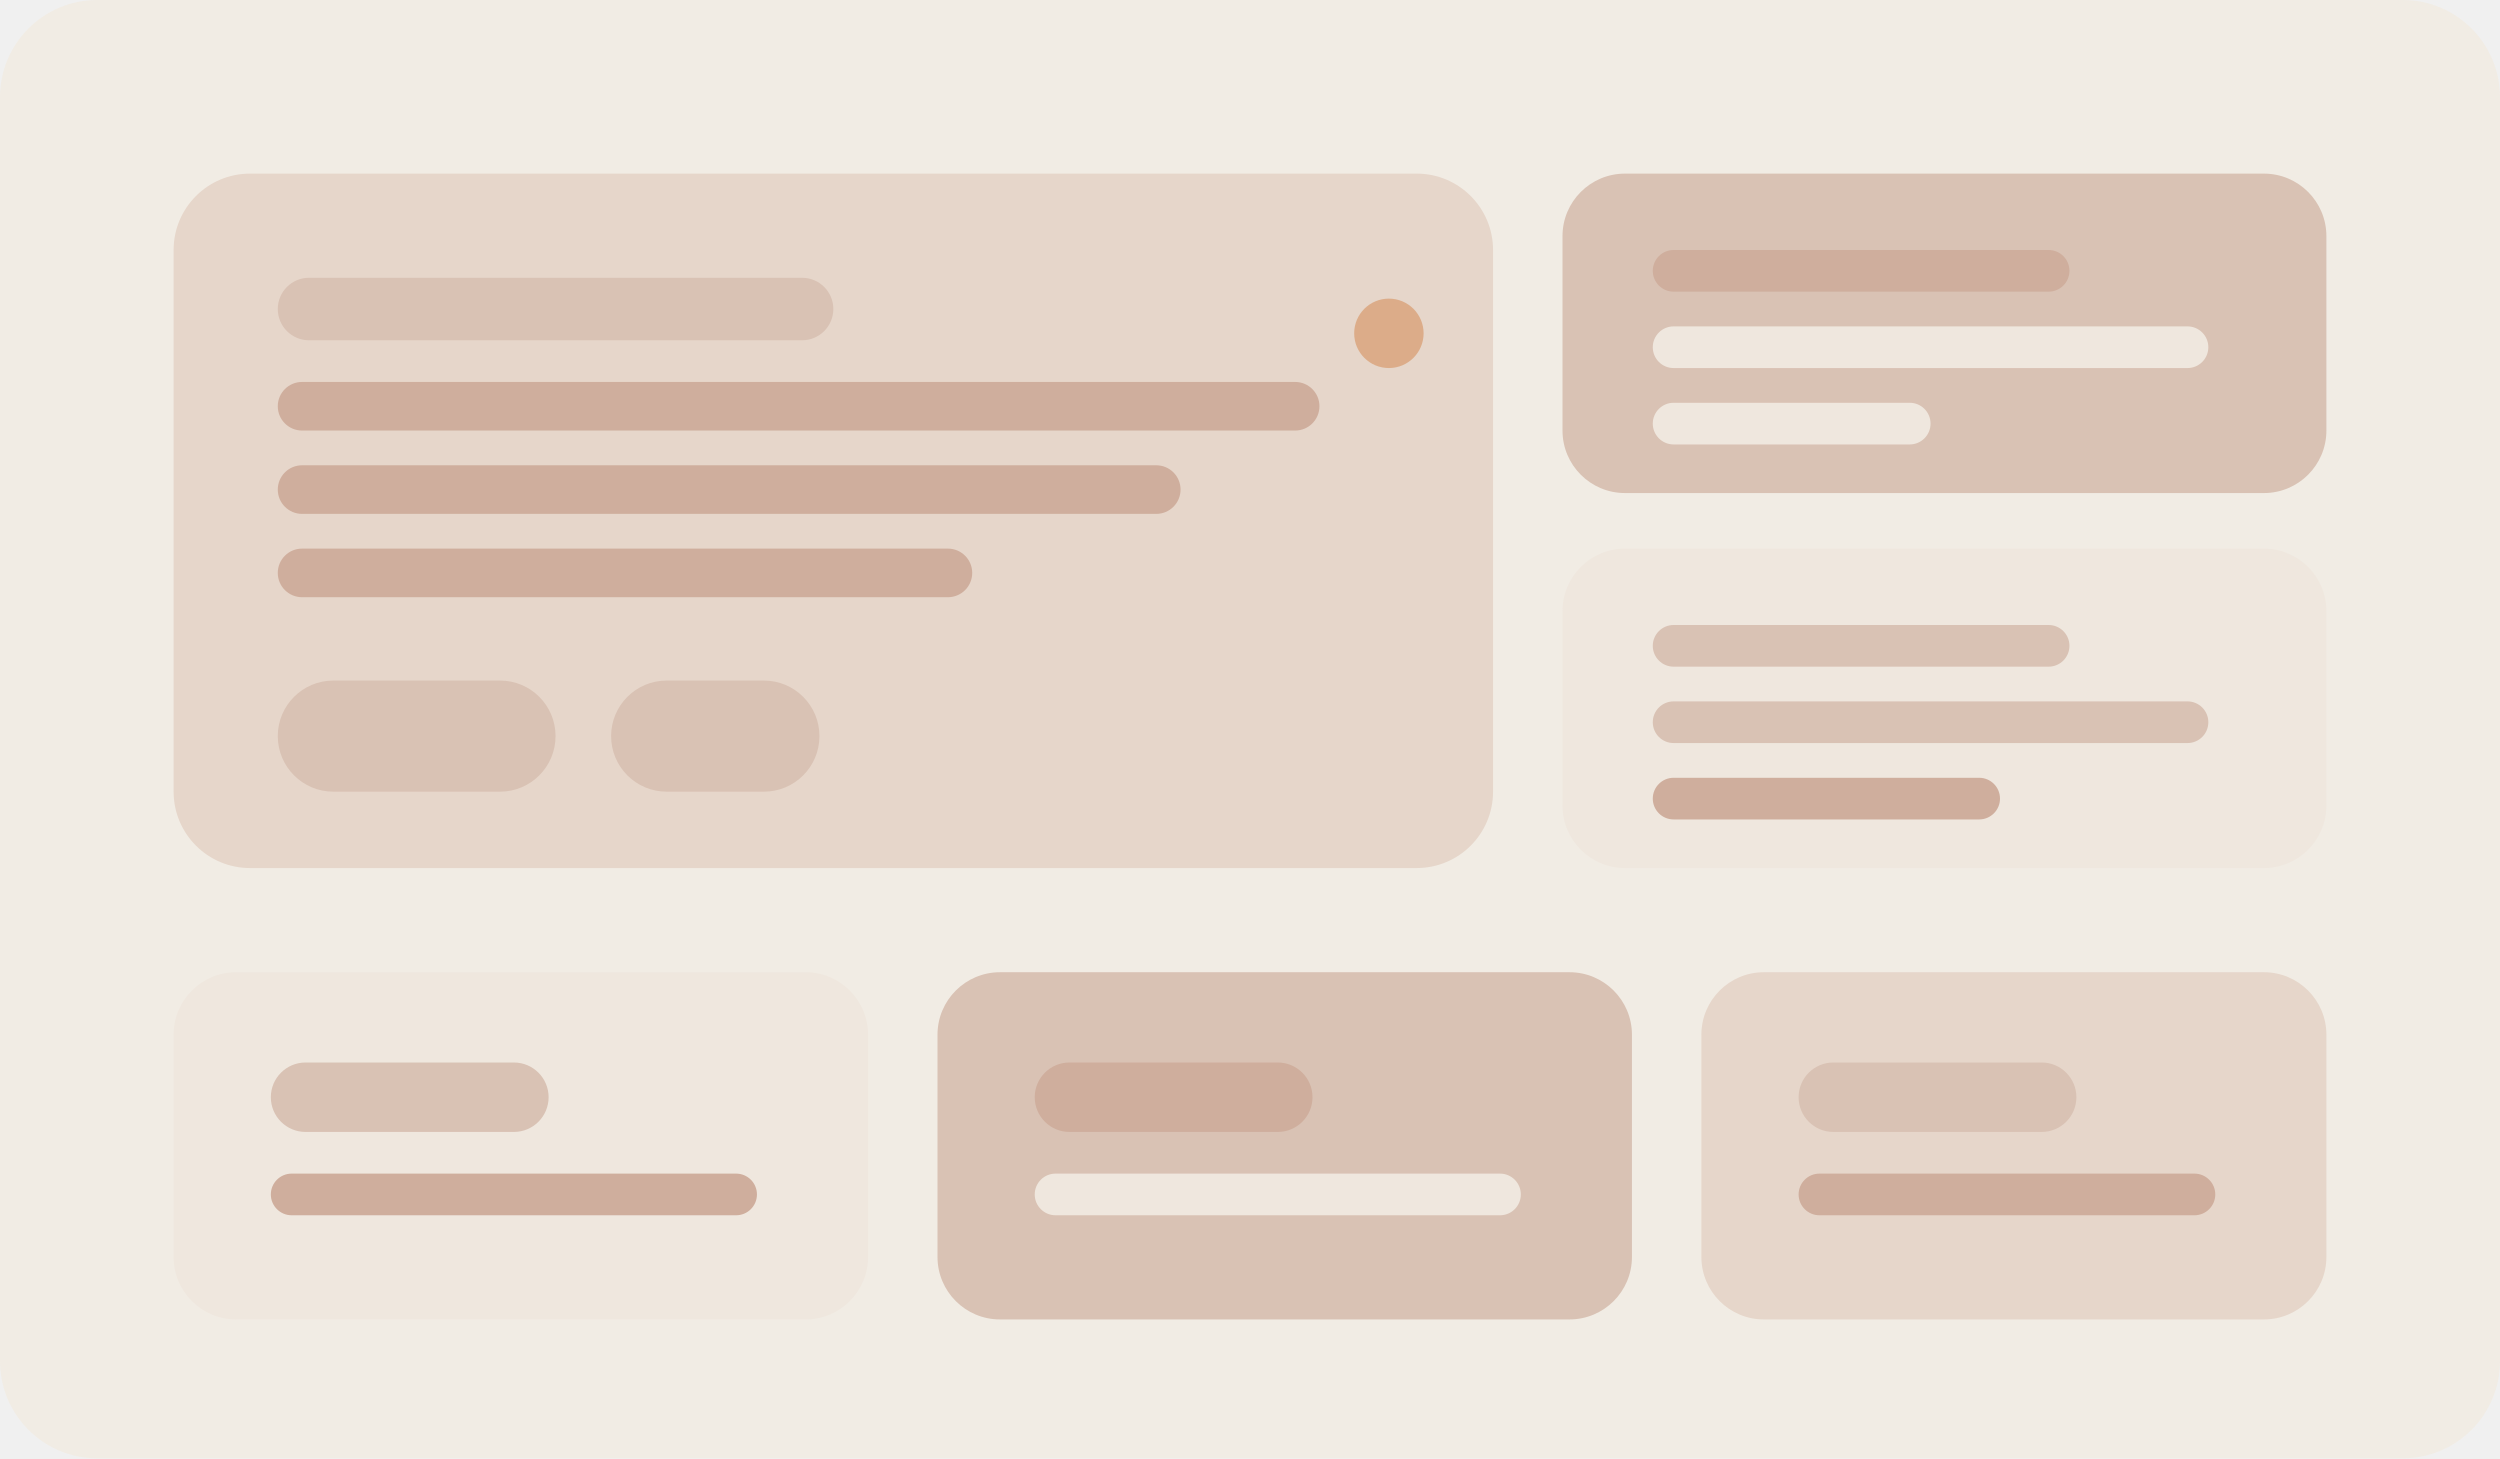
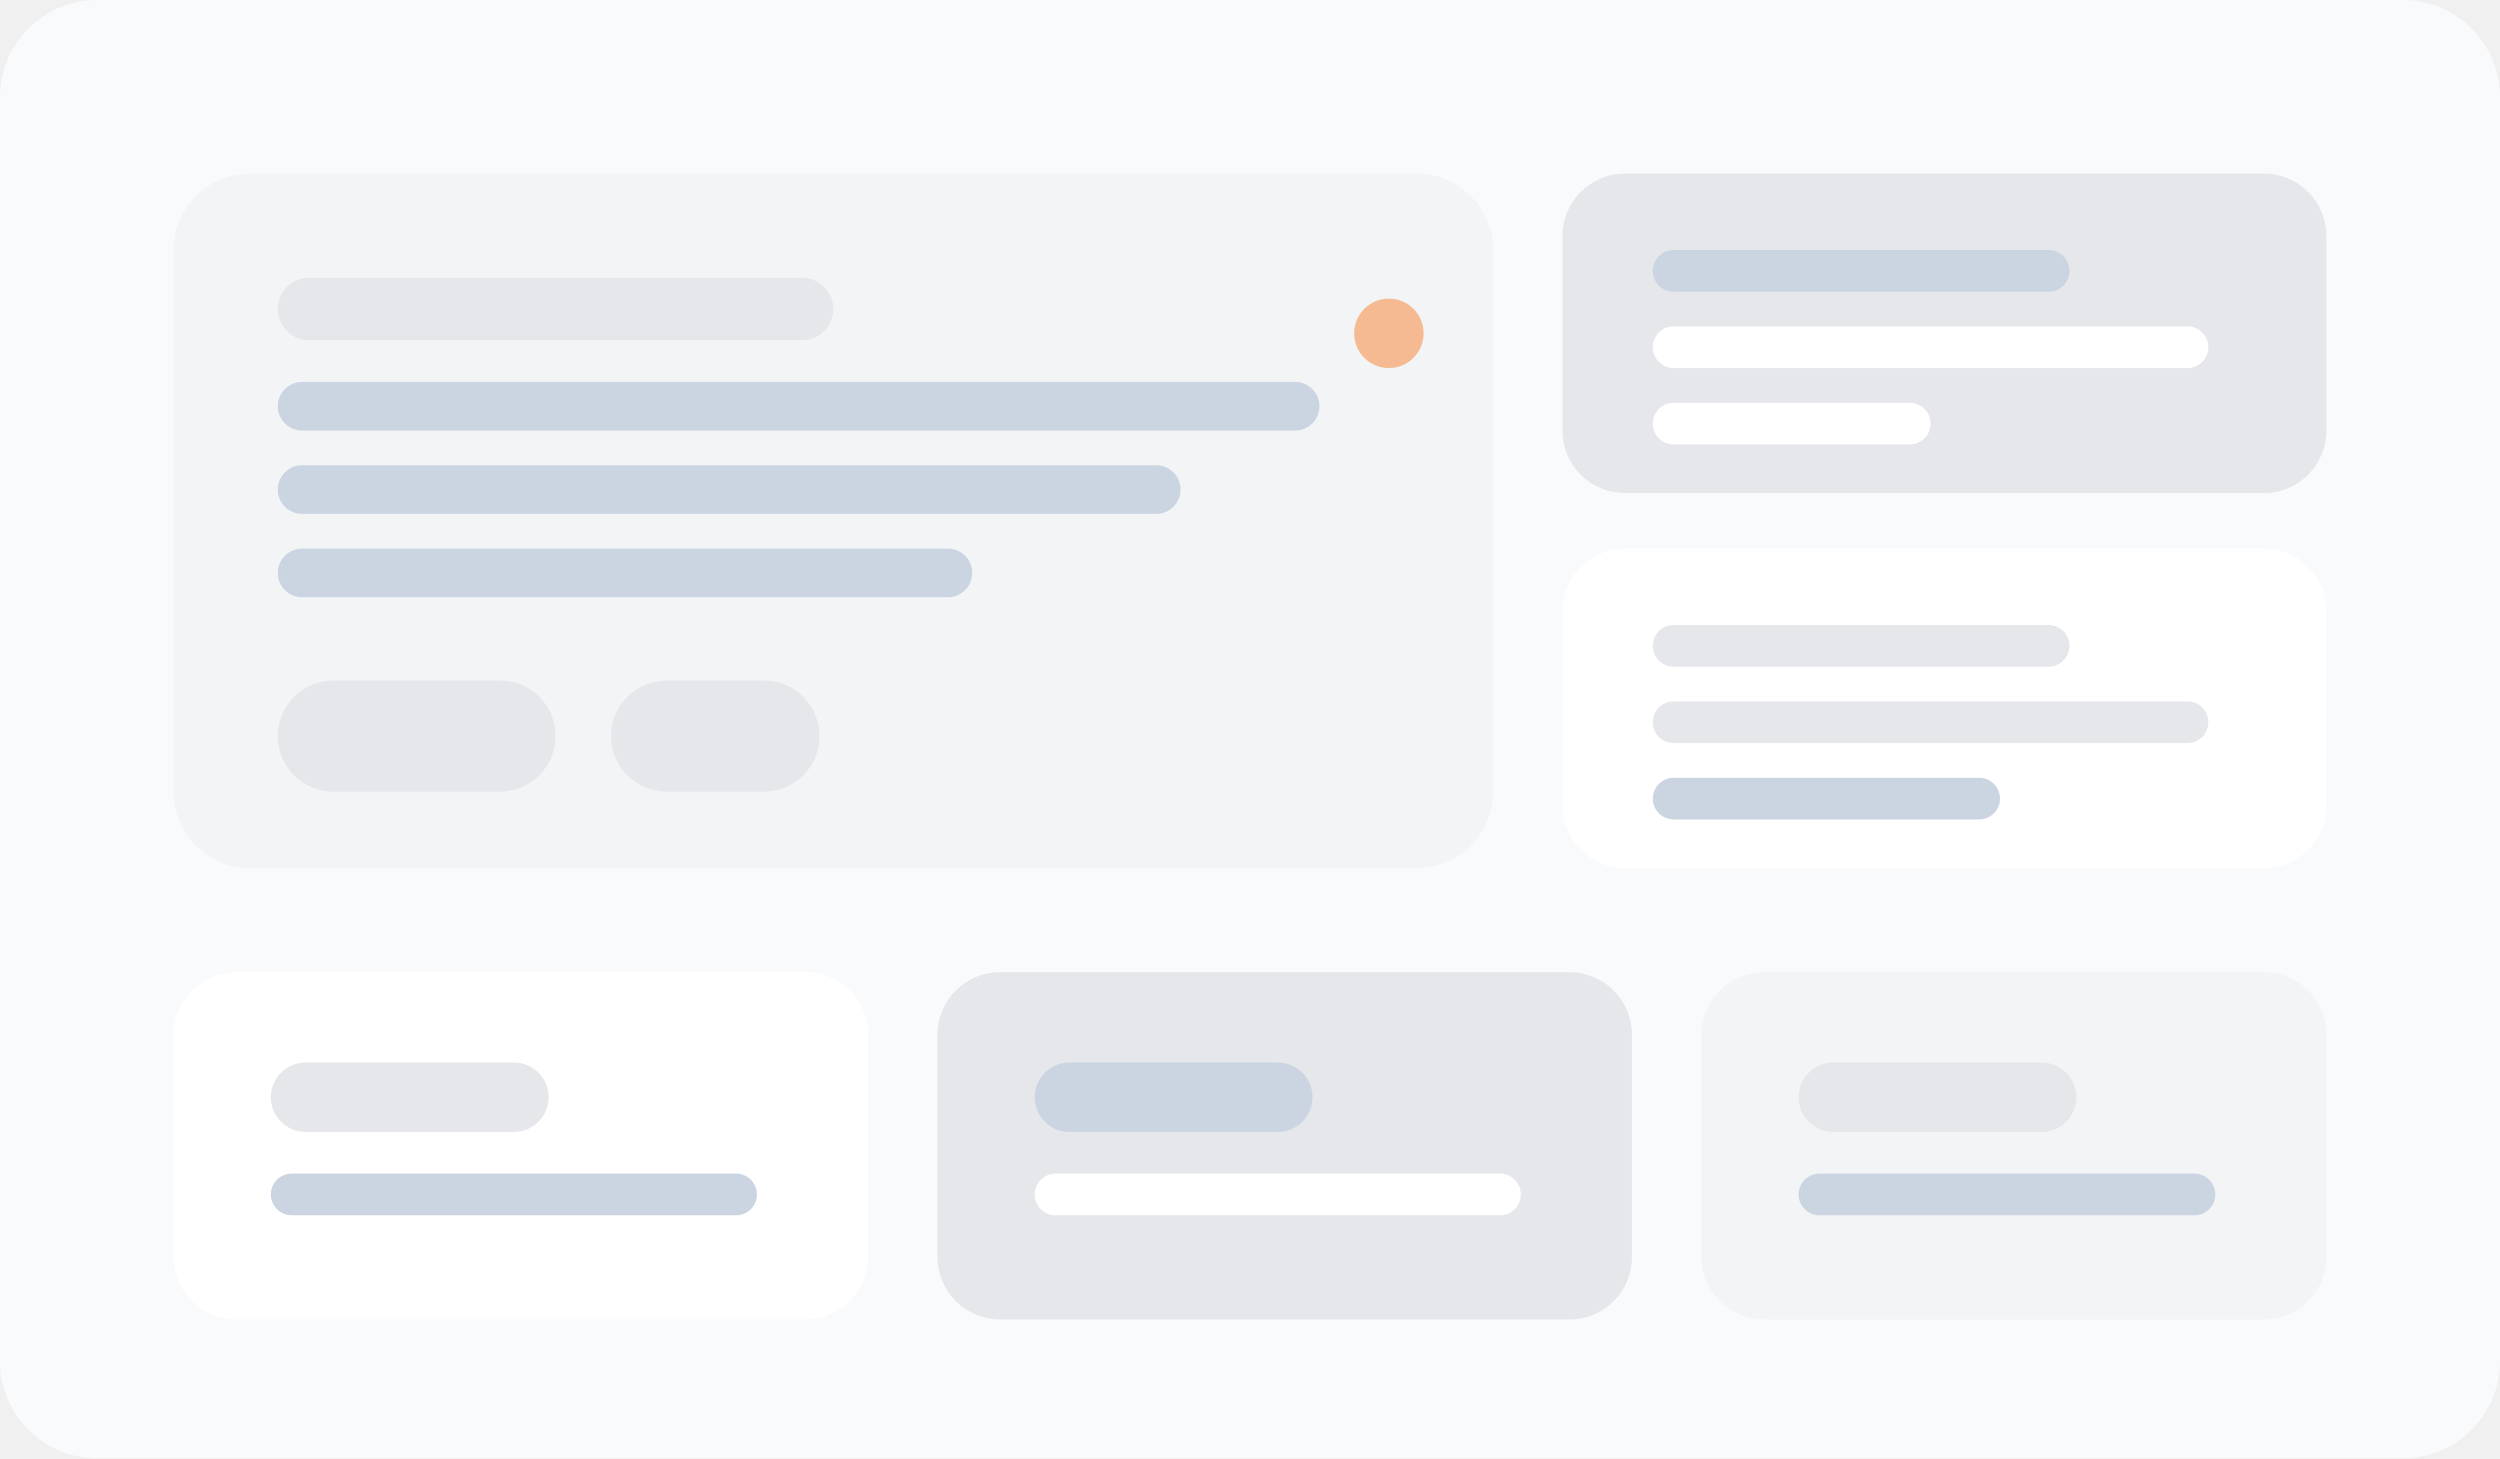
<svg xmlns="http://www.w3.org/2000/svg" width="720" height="420" viewBox="0 0 720 420" fill="none">
-   <rect width="720" height="420" rx="28" fill="#F1ECE4" />
-   <rect x="50" y="50" width="380" height="200" rx="22" fill="#E6D6CA" />
-   <rect x="80" y="80" width="160" height="18" rx="9" fill="#D9C2B4" />
-   <rect x="80" y="110" width="300" height="14" rx="7" fill="#CFAE9D" />
-   <rect x="80" y="134" width="260" height="14" rx="7" fill="#CFAE9D" />
-   <rect x="80" y="158" width="200" height="14" rx="7" fill="#CFAE9D" />
-   <rect x="80" y="196" width="80" height="32" rx="16" fill="#D9C2B4" />
-   <rect x="176" y="196" width="60" height="32" rx="16" fill="#D9C2B4" />
-   <rect x="450" y="50" width="220" height="92" rx="18" fill="#D9C2B4" />
-   <rect x="476" y="72" width="120" height="12" rx="6" fill="#CFAE9D" />
-   <rect x="476" y="94" width="160" height="12" rx="6" fill="#EFE7DE" />
-   <rect x="476" y="116" width="80" height="12" rx="6" fill="#EFE7DE" />
-   <rect x="450" y="158" width="220" height="92" rx="18" fill="#EFE7DE" />
-   <rect x="476" y="180" width="120" height="12" rx="6" fill="#D9C2B4" />
-   <rect x="476" y="202" width="160" height="12" rx="6" fill="#D9C2B4" />
-   <rect x="476" y="224" width="100" height="12" rx="6" fill="#CFAE9D" />
-   <rect x="50" y="280" width="200" height="100" rx="18" fill="#EFE7DE" />
-   <rect x="78" y="306" width="80" height="20" rx="10" fill="#D9C2B4" />
-   <rect x="78" y="338" width="140" height="12" rx="6" fill="#CFAE9D" />
-   <rect x="270" y="280" width="200" height="100" rx="18" fill="#D9C2B4" />
-   <rect x="298" y="306" width="80" height="20" rx="10" fill="#CFAE9D" />
-   <rect x="298" y="338" width="140" height="12" rx="6" fill="#EFE7DE" />
-   <rect x="490" y="280" width="180" height="100" rx="18" fill="#E6D6CA" />
-   <rect x="518" y="306" width="80" height="20" rx="10" fill="#D9C2B4" />
-   <rect x="518" y="338" width="120" height="12" rx="6" fill="#CFAE9D" />
-   <circle cx="400" cy="96" r="10" fill="#d07a3a" opacity="0.45" />
+   <rect width="720" height="420" rx="28" fill="#F8FAFC" />
+   <rect x="50" y="50" width="380" height="200" rx="22" fill="#F3F4F6" />
+   <rect x="80" y="80" width="160" height="18" rx="9" fill="#E5E7EB" />
+   <rect x="80" y="110" width="300" height="14" rx="7" fill="#CBD5E1" />
+   <rect x="80" y="134" width="260" height="14" rx="7" fill="#CBD5E1" />
+   <rect x="80" y="158" width="200" height="14" rx="7" fill="#CBD5E1" />
+   <rect x="80" y="196" width="80" height="32" rx="16" fill="#E5E7EB" />
+   <rect x="176" y="196" width="60" height="32" rx="16" fill="#E5E7EB" />
+   <rect x="450" y="50" width="220" height="92" rx="18" fill="#E5E7EB" />
+   <rect x="476" y="72" width="120" height="12" rx="6" fill="#CBD5E1" />
+   <rect x="476" y="94" width="160" height="12" rx="6" fill="#FFFFFF" />
+   <rect x="476" y="116" width="80" height="12" rx="6" fill="#FFFFFF" />
+   <rect x="450" y="158" width="220" height="92" rx="18" fill="#FFFFFF" />
+   <rect x="476" y="180" width="120" height="12" rx="6" fill="#E5E7EB" />
+   <rect x="476" y="202" width="160" height="12" rx="6" fill="#E5E7EB" />
+   <rect x="476" y="224" width="100" height="12" rx="6" fill="#CBD5E1" />
+   <rect x="50" y="280" width="200" height="100" rx="18" fill="#FFFFFF" />
+   <rect x="78" y="306" width="80" height="20" rx="10" fill="#E5E7EB" />
+   <rect x="78" y="338" width="140" height="12" rx="6" fill="#CBD5E1" />
+   <rect x="270" y="280" width="200" height="100" rx="18" fill="#E5E7EB" />
+   <rect x="298" y="306" width="80" height="20" rx="10" fill="#CBD5E1" />
+   <rect x="298" y="338" width="140" height="12" rx="6" fill="#FFFFFF" />
+   <rect x="490" y="280" width="180" height="100" rx="18" fill="#F3F4F6" />
+   <rect x="518" y="306" width="80" height="20" rx="10" fill="#E5E7EB" />
+   <rect x="518" y="338" width="120" height="12" rx="6" fill="#CBD5E1" />
+   <circle cx="400" cy="96" r="10" fill="#F97316" opacity="0.45" />
</svg>
